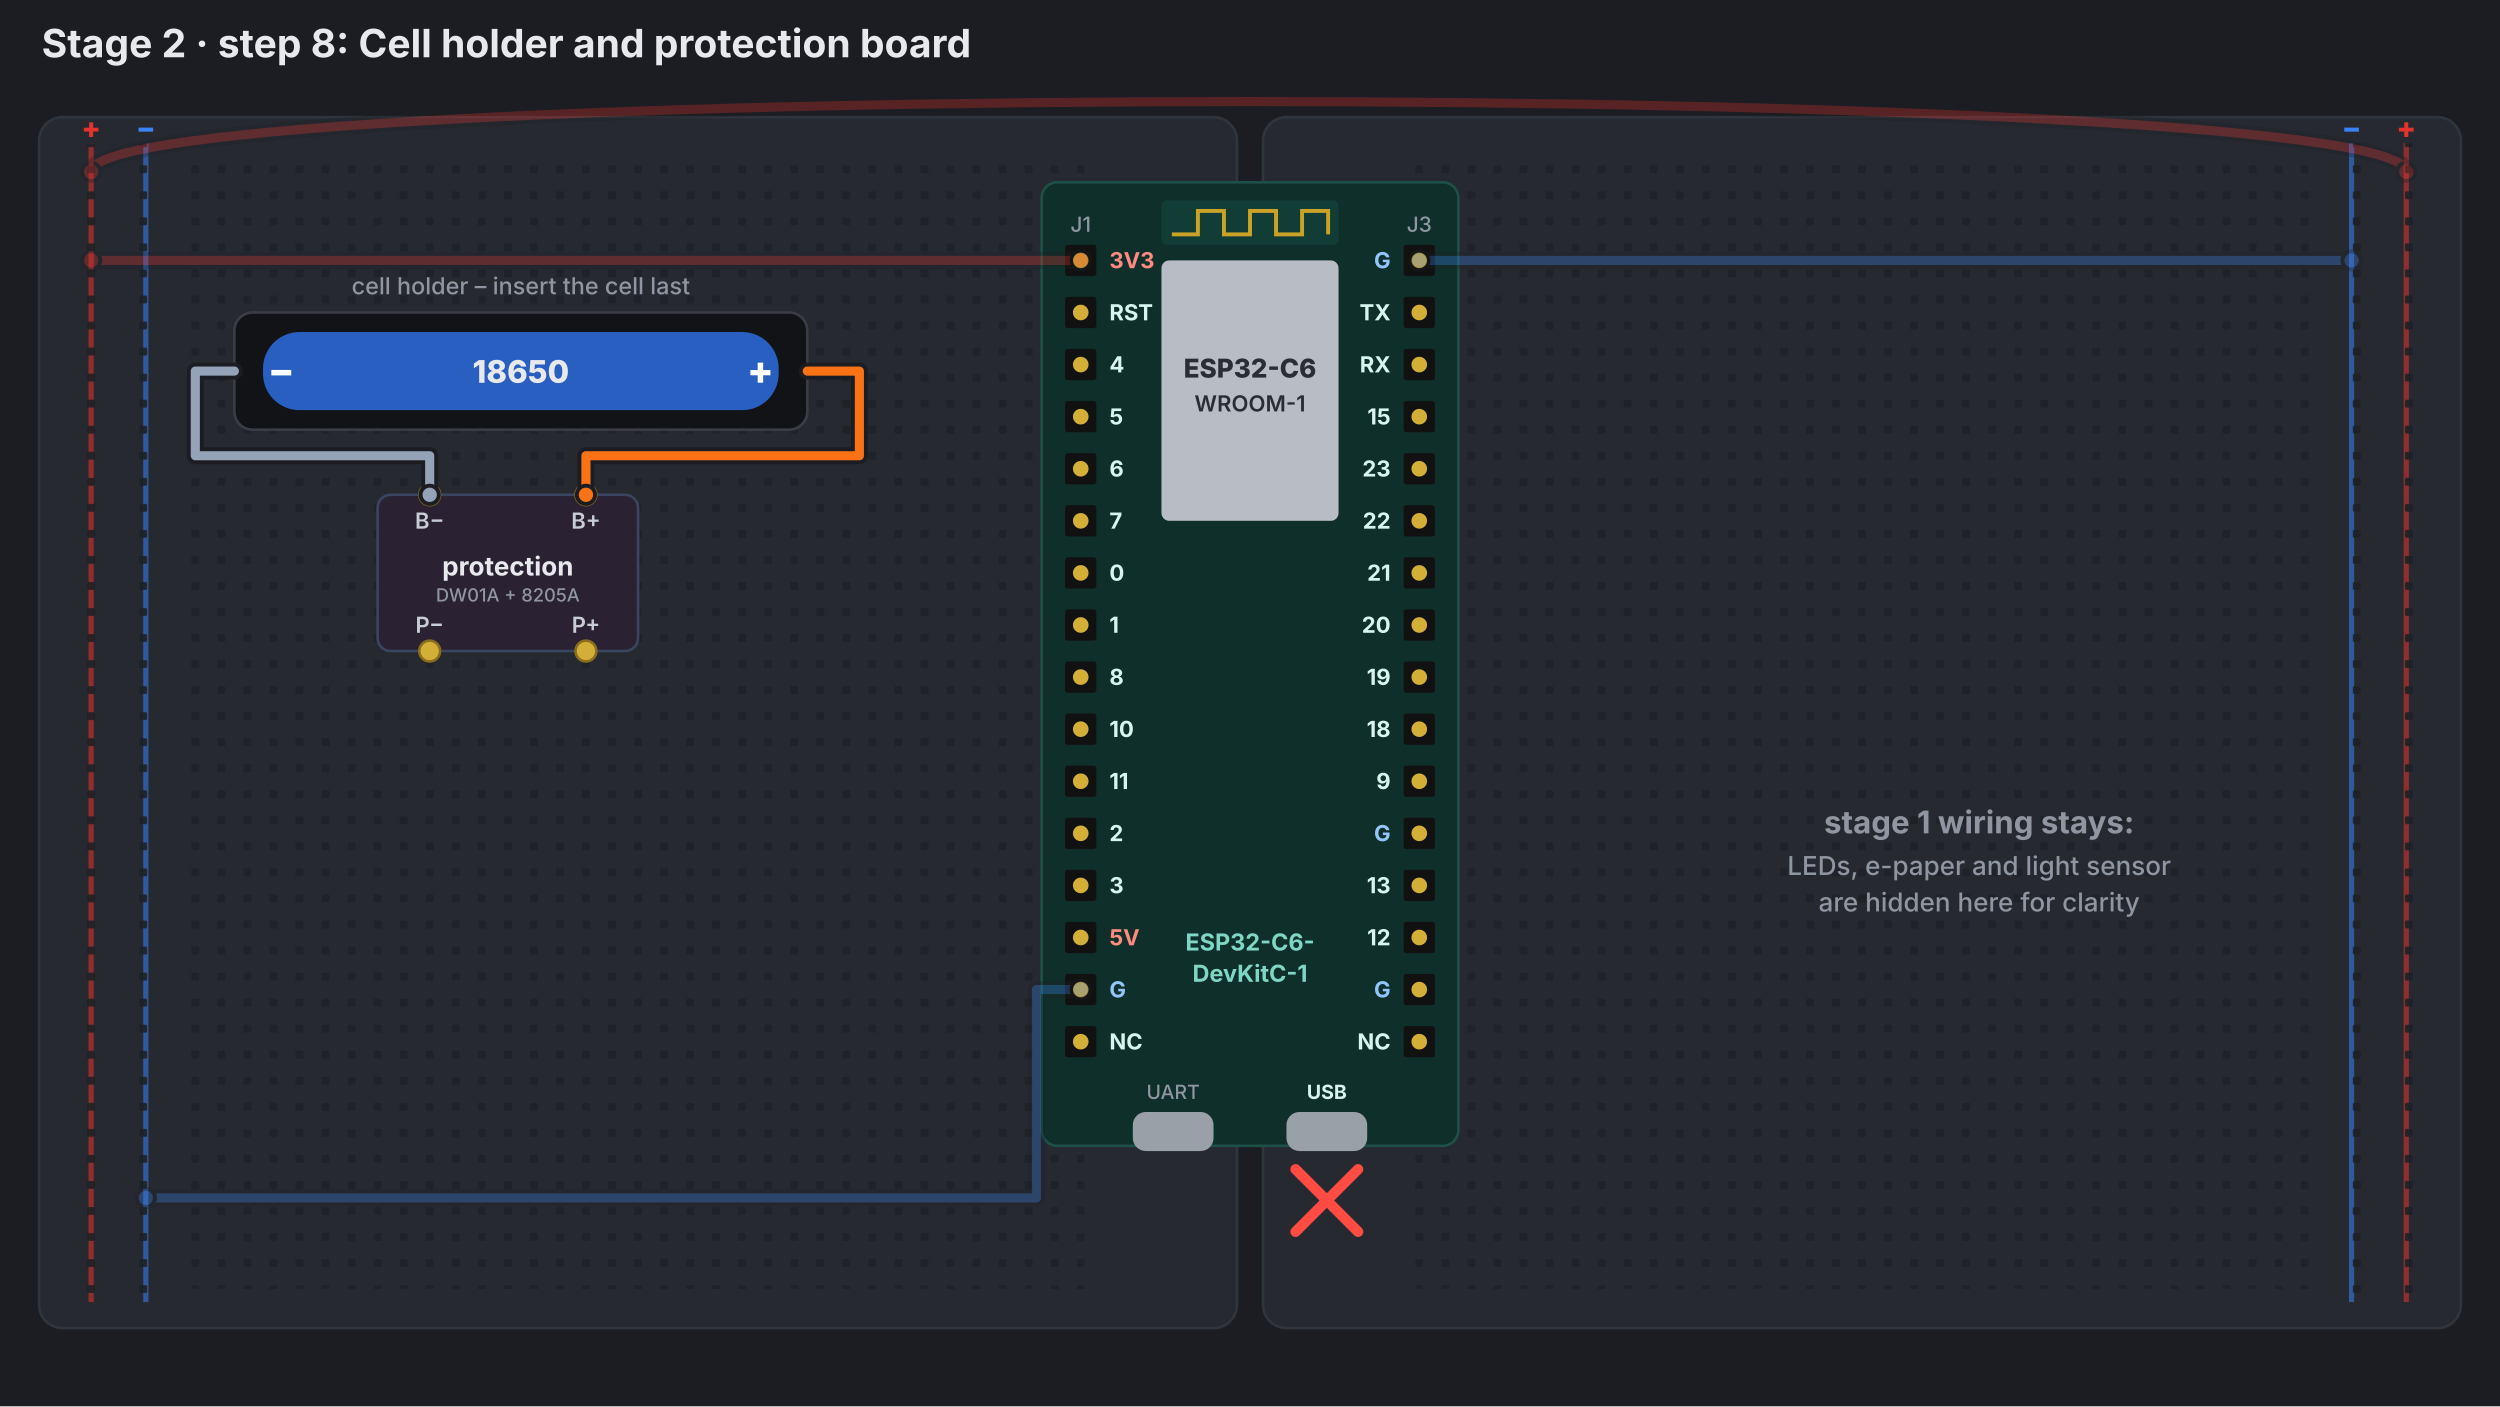
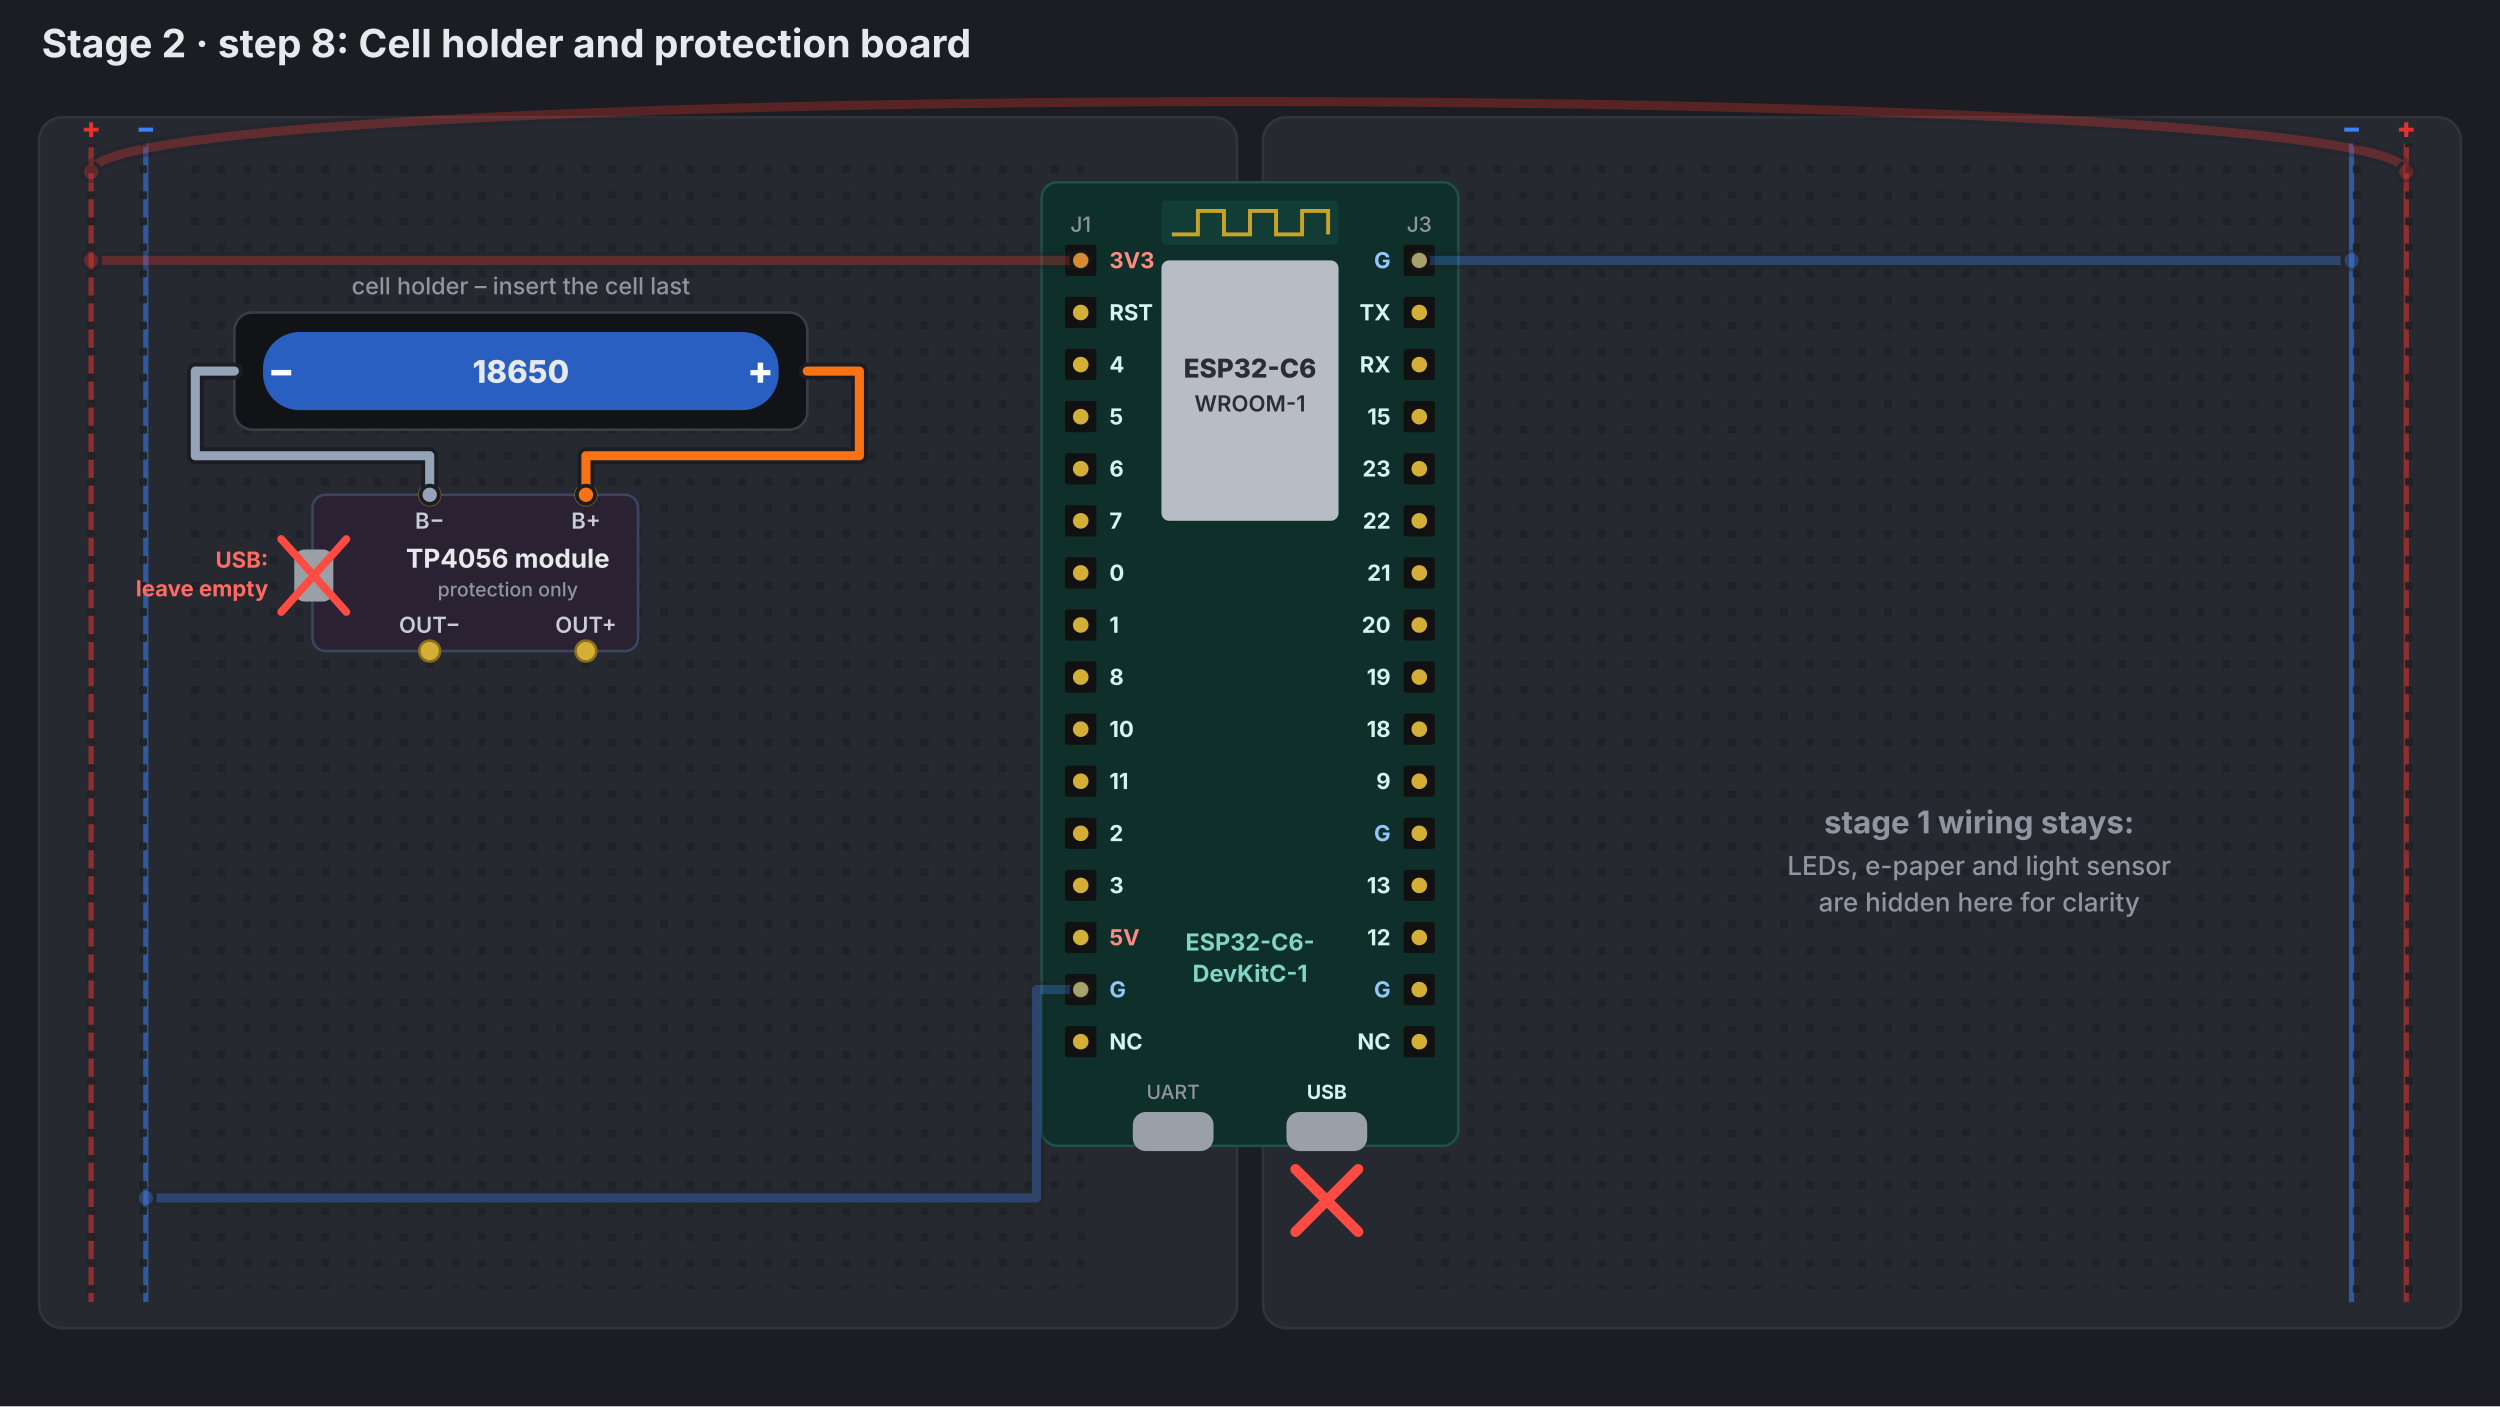
<svg xmlns="http://www.w3.org/2000/svg" viewBox="0 0 1920 1080" width="1920" height="1080" data-show="8">
  <style>
.step{transition:opacity .3s}
svg[data-show] .step{display:none}
svg[data-show] .step.done{display:inline;opacity:.28}
svg[data-show] .step.now{display:inline;opacity:1}
</style>
  <rect width="1920" height="1080" fill="#1b1d22" />
  <g id="base">
    <defs>
      <pattern id="holes" width="20" height="20" patternUnits="userSpaceOnUse">
        <rect x="7" y="7" width="6" height="6" rx="1" fill="#1d2025" />
      </pattern>
    </defs>
    <rect x="30" y="90" width="920" height="930" rx="18" fill="#262930" stroke="#30343c" stroke-width="2" />
    <rect x="140" y="120" width="700" height="870" fill="url(#holes)" opacity=".8" />
    <rect x="970" y="90" width="920" height="930" rx="18" fill="#262930" stroke="#30343c" stroke-width="2" />
    <rect x="1080" y="120" width="700" height="870" fill="url(#holes)" opacity=".8" />
    <path d="M70 110 V1000" stroke="#e5322d" stroke-width="4" opacity=".55" />
    <rect x="61" y="110" width="18" height="890" fill="url(#holes)" opacity=".9" />
    <text x="70" y="106" font-family="Inter, 'DejaVu Sans', 'Segoe UI', Arial, sans-serif" font-size="22" font-weight="800" fill="#e5322d" text-anchor="middle">+</text>
    <path d="M112 110 V1000" stroke="#3b82f6" stroke-width="4" opacity=".55" />
    <rect x="103" y="110" width="18" height="890" fill="url(#holes)" opacity=".9" />
    <text x="112" y="106" font-family="Inter, 'DejaVu Sans', 'Segoe UI', Arial, sans-serif" font-size="22" font-weight="800" fill="#3b82f6" text-anchor="middle">−</text>
    <path d="M1848 110 V1000" stroke="#e5322d" stroke-width="4" opacity=".55" />
    <rect x="1839" y="110" width="18" height="890" fill="url(#holes)" opacity=".9" />
    <text x="1848" y="106" font-family="Inter, 'DejaVu Sans', 'Segoe UI', Arial, sans-serif" font-size="22" font-weight="800" fill="#e5322d" text-anchor="middle">+</text>
    <path d="M1806 110 V1000" stroke="#3b82f6" stroke-width="4" opacity=".55" />
    <rect x="1797" y="110" width="18" height="890" fill="url(#holes)" opacity=".9" />
    <text x="1806" y="106" font-family="Inter, 'DejaVu Sans', 'Segoe UI', Arial, sans-serif" font-size="22" font-weight="800" fill="#3b82f6" text-anchor="middle">−</text>
    <rect x="800" y="140" width="320" height="740" rx="12" fill="#0f2f2a" stroke="#1e5047" stroke-width="2" />
    <rect x="892" y="154" width="136" height="34" rx="4" fill="#123d36" />
    <path d="M900 180 h20 v-18 h20 v18 h20 v-18 h20 v18 h20 v-18 h20 v18" fill="none" stroke="#c9a227" stroke-width="3" />
    <rect x="892" y="200" width="136" height="200" rx="6" fill="#b8bcc4" />
    <text x="960" y="290" font-family="Inter, 'DejaVu Sans', 'Segoe UI', Arial, sans-serif" font-size="20" font-weight="800" fill="#2a2d33" text-anchor="middle">ESP32-C6</text>
    <text x="960" y="316" font-family="Inter, 'DejaVu Sans', 'Segoe UI', Arial, sans-serif" font-size="17" font-weight="600" fill="#2a2d33" text-anchor="middle">WROOM-1</text>
    <text x="960" y="730" font-family="Inter, 'DejaVu Sans', 'Segoe UI', Arial, sans-serif" font-size="18" font-weight="700" fill="#7fd6c4" text-anchor="middle">ESP32-C6-</text>
    <text x="960" y="754" font-family="Inter, 'DejaVu Sans', 'Segoe UI', Arial, sans-serif" font-size="18" font-weight="700" fill="#7fd6c4" text-anchor="middle">DevKitC-1</text>
    <rect x="818" y="188" width="24" height="24" fill="#111" rx="2" />
    <circle cx="830" cy="200" r="6" fill="#d4af37" />
    <rect x="818" y="228" width="24" height="24" fill="#111" rx="2" />
    <circle cx="830" cy="240" r="6" fill="#d4af37" />
    <rect x="818" y="268" width="24" height="24" fill="#111" rx="2" />
    <circle cx="830" cy="280" r="6" fill="#d4af37" />
    <rect x="818" y="308" width="24" height="24" fill="#111" rx="2" />
    <circle cx="830" cy="320" r="6" fill="#d4af37" />
    <rect x="818" y="348" width="24" height="24" fill="#111" rx="2" />
    <circle cx="830" cy="360" r="6" fill="#d4af37" />
    <rect x="818" y="388" width="24" height="24" fill="#111" rx="2" />
    <circle cx="830" cy="400" r="6" fill="#d4af37" />
    <rect x="818" y="428" width="24" height="24" fill="#111" rx="2" />
    <circle cx="830" cy="440" r="6" fill="#d4af37" />
    <rect x="818" y="468" width="24" height="24" fill="#111" rx="2" />
    <circle cx="830" cy="480" r="6" fill="#d4af37" />
    <rect x="818" y="508" width="24" height="24" fill="#111" rx="2" />
    <circle cx="830" cy="520" r="6" fill="#d4af37" />
    <rect x="818" y="548" width="24" height="24" fill="#111" rx="2" />
    <circle cx="830" cy="560" r="6" fill="#d4af37" />
    <rect x="818" y="588" width="24" height="24" fill="#111" rx="2" />
    <circle cx="830" cy="600" r="6" fill="#d4af37" />
    <rect x="818" y="628" width="24" height="24" fill="#111" rx="2" />
    <circle cx="830" cy="640" r="6" fill="#d4af37" />
    <rect x="818" y="668" width="24" height="24" fill="#111" rx="2" />
    <circle cx="830" cy="680" r="6" fill="#d4af37" />
    <rect x="818" y="708" width="24" height="24" fill="#111" rx="2" />
    <circle cx="830" cy="720" r="6" fill="#d4af37" />
    <rect x="818" y="748" width="24" height="24" fill="#111" rx="2" />
    <circle cx="830" cy="760" r="6" fill="#d4af37" />
    <rect x="818" y="788" width="24" height="24" fill="#111" rx="2" />
    <circle cx="830" cy="800" r="6" fill="#d4af37" />
    <rect x="1078" y="188" width="24" height="24" fill="#111" rx="2" />
    <circle cx="1090" cy="200" r="6" fill="#d4af37" />
    <rect x="1078" y="228" width="24" height="24" fill="#111" rx="2" />
    <circle cx="1090" cy="240" r="6" fill="#d4af37" />
    <rect x="1078" y="268" width="24" height="24" fill="#111" rx="2" />
    <circle cx="1090" cy="280" r="6" fill="#d4af37" />
    <rect x="1078" y="308" width="24" height="24" fill="#111" rx="2" />
    <circle cx="1090" cy="320" r="6" fill="#d4af37" />
    <rect x="1078" y="348" width="24" height="24" fill="#111" rx="2" />
    <circle cx="1090" cy="360" r="6" fill="#d4af37" />
    <rect x="1078" y="388" width="24" height="24" fill="#111" rx="2" />
    <circle cx="1090" cy="400" r="6" fill="#d4af37" />
    <rect x="1078" y="428" width="24" height="24" fill="#111" rx="2" />
    <circle cx="1090" cy="440" r="6" fill="#d4af37" />
    <rect x="1078" y="468" width="24" height="24" fill="#111" rx="2" />
    <circle cx="1090" cy="480" r="6" fill="#d4af37" />
    <rect x="1078" y="508" width="24" height="24" fill="#111" rx="2" />
    <circle cx="1090" cy="520" r="6" fill="#d4af37" />
    <rect x="1078" y="548" width="24" height="24" fill="#111" rx="2" />
    <circle cx="1090" cy="560" r="6" fill="#d4af37" />
    <rect x="1078" y="588" width="24" height="24" fill="#111" rx="2" />
    <circle cx="1090" cy="600" r="6" fill="#d4af37" />
    <rect x="1078" y="628" width="24" height="24" fill="#111" rx="2" />
    <circle cx="1090" cy="640" r="6" fill="#d4af37" />
    <rect x="1078" y="668" width="24" height="24" fill="#111" rx="2" />
    <circle cx="1090" cy="680" r="6" fill="#d4af37" />
    <rect x="1078" y="708" width="24" height="24" fill="#111" rx="2" />
    <circle cx="1090" cy="720" r="6" fill="#d4af37" />
    <rect x="1078" y="748" width="24" height="24" fill="#111" rx="2" />
    <circle cx="1090" cy="760" r="6" fill="#d4af37" />
    <rect x="1078" y="788" width="24" height="24" fill="#111" rx="2" />
    <circle cx="1090" cy="800" r="6" fill="#d4af37" />
    <text x="830" y="178" font-family="Inter, 'DejaVu Sans', 'Segoe UI', Arial, sans-serif" font-size="16" font-weight="500" fill="#9096a1" text-anchor="middle">J1</text>
    <text x="1090" y="178" font-family="Inter, 'DejaVu Sans', 'Segoe UI', Arial, sans-serif" font-size="16" font-weight="500" fill="#9096a1" text-anchor="middle">J3</text>
    <rect x="870" y="854" width="62" height="30" rx="10" fill="#9aa0a8" />
    <text x="901" y="844" font-family="Inter, 'DejaVu Sans', 'Segoe UI', Arial, sans-serif" font-size="15" font-weight="500" fill="#9096a1" text-anchor="middle">UART</text>
    <rect x="988" y="854" width="62" height="30" rx="10" fill="#9aa0a8" />
    <text x="1019" y="844" font-family="Inter, 'DejaVu Sans', 'Segoe UI', Arial, sans-serif" font-size="15" font-weight="700" fill="#d7f5ee" text-anchor="middle">USB</text>
    <path d="M995 898 l48 48 M1043 898 l-48 48" stroke="#ff4b42" stroke-width="8" stroke-linecap="round" />
    <g opacity=".3">
      <g class="wire-g">
        <path class="halo" d="M830 200 L70 200" fill="none" stroke="#1b1d22" stroke-width="13" stroke-linecap="round" stroke-linejoin="round" pathLength="1" />
        <path class="wire" d="M830 200 L70 200" fill="none" stroke="#e5322d" stroke-width="7" stroke-linecap="round" stroke-linejoin="round" pathLength="1" />
        <circle class="dot" cx="830" cy="200" r="7" fill="#e5322d" stroke="#1b1d22" stroke-width="3" />
        <circle class="dot" cx="70" cy="200" r="7" fill="#e5322d" stroke="#1b1d22" stroke-width="3" />
      </g>
      <g class="wire-g">
        <path class="halo" d="M830 760 L796 760 L796 920 L112 920" fill="none" stroke="#1b1d22" stroke-width="13" stroke-linecap="round" stroke-linejoin="round" pathLength="1" />
        <path class="wire" d="M830 760 L796 760 L796 920 L112 920" fill="none" stroke="#3b82f6" stroke-width="7" stroke-linecap="round" stroke-linejoin="round" pathLength="1" />
        <circle class="dot" cx="830" cy="760" r="7" fill="#3b82f6" stroke="#1b1d22" stroke-width="3" />
        <circle class="dot" cx="112" cy="920" r="7" fill="#3b82f6" stroke="#1b1d22" stroke-width="3" />
      </g>
      <g class="wire-g">
        <path class="halo" d="M1090 200 L1806 200" fill="none" stroke="#1b1d22" stroke-width="13" stroke-linecap="round" stroke-linejoin="round" pathLength="1" />
        <path class="wire" d="M1090 200 L1806 200" fill="none" stroke="#3b82f6" stroke-width="7" stroke-linecap="round" stroke-linejoin="round" pathLength="1" />
        <circle class="dot" cx="1090" cy="200" r="7" fill="#3b82f6" stroke="#1b1d22" stroke-width="3" />
        <circle class="dot" cx="1806" cy="200" r="7" fill="#3b82f6" stroke="#1b1d22" stroke-width="3" />
      </g>
      <g class="wire-g">
        <path class="halo" d="M70 132 C 70 60, 1848 60, 1848 132" fill="none" stroke="#1b1d22" stroke-width="13" stroke-linecap="round" stroke-linejoin="round" pathLength="1" />
        <path class="wire" d="M70 132 C 70 60, 1848 60, 1848 132" fill="none" stroke="#e5322d" stroke-width="7" stroke-linecap="round" stroke-linejoin="round" pathLength="1" />
        <circle class="dot" cx="70" cy="132" r="7" fill="#e5322d" stroke="#1b1d22" stroke-width="3" />
        <circle class="dot" cx="1848" cy="132" r="7" fill="#e5322d" stroke="#1b1d22" stroke-width="3" />
      </g>
    </g>
    <text x="1520" y="640" font-family="Inter, 'DejaVu Sans', 'Segoe UI', Arial, sans-serif" font-size="24" font-weight="700" fill="#9096a1" text-anchor="middle">stage 1 wiring stays:</text>
    <text x="1520" y="672" font-family="Inter, 'DejaVu Sans', 'Segoe UI', Arial, sans-serif" font-size="20" font-weight="500" fill="#9096a1" text-anchor="middle">LEDs, e-paper and light sensor</text>
    <text x="1520" y="700" font-family="Inter, 'DejaVu Sans', 'Segoe UI', Arial, sans-serif" font-size="20" font-weight="500" fill="#9096a1" text-anchor="middle">are hidden here for clarity</text>
  </g>
  <g id="step-8" class="step now" data-step="8">
    <rect x="180" y="240" width="440" height="90" rx="14" fill="#111317" stroke="#3a3d45" stroke-width="2" />
    <rect x="202" y="255" width="396" height="60" rx="28" fill="#2d6cdf" opacity=".85" />
    <text x="400" y="294" font-family="Inter, 'DejaVu Sans', 'Segoe UI', Arial, sans-serif" font-size="24" font-weight="800" fill="#e8e9ec" text-anchor="middle">18650</text>
    <text x="584" y="295" font-family="Inter, 'DejaVu Sans', 'Segoe UI', Arial, sans-serif" font-size="30" font-weight="800" fill="#fff" text-anchor="middle">+</text>
    <text x="216" y="295" font-family="Inter, 'DejaVu Sans', 'Segoe UI', Arial, sans-serif" font-size="30" font-weight="800" fill="#fff" text-anchor="middle">−</text>
    <text x="400" y="226" font-family="Inter, 'DejaVu Sans', 'Segoe UI', Arial, sans-serif" font-size="18" font-weight="500" fill="#9096a1" text-anchor="middle">cell holder – insert the cell last</text>
-     <rect x="290" y="380" width="200" height="120" rx="10" fill="#2a2133" stroke="#3a4560" stroke-width="2" />
-     <text x="306" y="412" font-family="Inter, 'DejaVu Sans', 'Segoe UI', Arial, sans-serif" font-size="22" font-weight="700" fill="#e8e9ec" text-anchor="start" />
-     <text x="390" y="442" font-family="Inter, 'DejaVu Sans', 'Segoe UI', Arial, sans-serif" font-size="20" font-weight="700" fill="#e8e9ec" text-anchor="middle">protection</text>
-     <text x="390" y="462" font-family="Inter, 'DejaVu Sans', 'Segoe UI', Arial, sans-serif" font-size="14" font-weight="500" fill="#9096a1" text-anchor="middle">DW01A + 8205A</text>
+     <rect x="240" y="380" width="250" height="120" rx="10" fill="#2a2133" stroke="#3a4560" stroke-width="2" />
+     <text x="256" y="412" font-family="Inter, 'DejaVu Sans', 'Segoe UI', Arial, sans-serif" font-size="22" font-weight="700" fill="#e8e9ec" text-anchor="start" />
+     <text x="390" y="436" font-family="Inter, 'DejaVu Sans', 'Segoe UI', Arial, sans-serif" font-size="20" font-weight="700" fill="#e8e9ec" text-anchor="middle">TP4056 module</text>
+     <text x="390" y="458" font-family="Inter, 'DejaVu Sans', 'Segoe UI', Arial, sans-serif" font-size="15" font-weight="500" fill="#9096a1" text-anchor="middle">protection only</text>
    <circle cx="330" cy="380" r="8" fill="#d4af37" stroke="#8a6d1d" stroke-width="2" />
    <text x="330" y="406" font-family="Inter, 'DejaVu Sans', 'Segoe UI', Arial, sans-serif" font-size="17" font-weight="600" fill="#c8ccd4" text-anchor="middle">B−</text>
    <circle cx="450" cy="380" r="8" fill="#d4af37" stroke="#8a6d1d" stroke-width="2" />
    <text x="450" y="406" font-family="Inter, 'DejaVu Sans', 'Segoe UI', Arial, sans-serif" font-size="17" font-weight="600" fill="#c8ccd4" text-anchor="middle">B+</text>
    <circle cx="330" cy="500" r="8" fill="#d4af37" stroke="#8a6d1d" stroke-width="2" />
-     <text x="330" y="486" font-family="Inter, 'DejaVu Sans', 'Segoe UI', Arial, sans-serif" font-size="17" font-weight="600" fill="#c8ccd4" text-anchor="middle">P−</text>
+     <text x="330" y="486" font-family="Inter, 'DejaVu Sans', 'Segoe UI', Arial, sans-serif" font-size="17" font-weight="600" fill="#c8ccd4" text-anchor="middle">OUT−</text>
    <circle cx="450" cy="500" r="8" fill="#d4af37" stroke="#8a6d1d" stroke-width="2" />
-     <text x="450" y="486" font-family="Inter, 'DejaVu Sans', 'Segoe UI', Arial, sans-serif" font-size="17" font-weight="600" fill="#c8ccd4" text-anchor="middle">P+</text>
+     <text x="450" y="486" font-family="Inter, 'DejaVu Sans', 'Segoe UI', Arial, sans-serif" font-size="17" font-weight="600" fill="#c8ccd4" text-anchor="middle">OUT+</text>
+     <rect x="226" y="422" width="30" height="40" rx="8" fill="#9aa0a8" />
+     <path d="M216 414 l50 56 M266 414 l-50 56" stroke="#ff4b42" stroke-width="6" stroke-linecap="round" />
+     <text x="206" y="436" font-family="Inter, 'DejaVu Sans', 'Segoe UI', Arial, sans-serif" font-size="17" font-weight="700" fill="#ff6b63" text-anchor="end">USB:</text>
+     <text x="206" y="458" font-family="Inter, 'DejaVu Sans', 'Segoe UI', Arial, sans-serif" font-size="17" font-weight="700" fill="#ff6b63" text-anchor="end">leave empty</text>
    <g class="wire-g">
      <path class="halo" d="M620 285 L660 285 L660 350 L450 350 L450 380" fill="none" stroke="#1b1d22" stroke-width="13" stroke-linecap="round" stroke-linejoin="round" pathLength="1" />
      <path class="wire" d="M620 285 L660 285 L660 350 L450 350 L450 380" fill="none" stroke="#f97316" stroke-width="7" stroke-linecap="round" stroke-linejoin="round" pathLength="1" />
      <circle class="dot" cx="450" cy="380" r="7" fill="#f97316" stroke="#1b1d22" stroke-width="3" />
    </g>
    <g class="wire-g">
      <path class="halo" d="M180 285 L150 285 L150 350 L330 350 L330 380" fill="none" stroke="#1b1d22" stroke-width="13" stroke-linecap="round" stroke-linejoin="round" pathLength="1" />
      <path class="wire" d="M180 285 L150 285 L150 350 L330 350 L330 380" fill="none" stroke="#94a3b8" stroke-width="7" stroke-linecap="round" stroke-linejoin="round" pathLength="1" />
      <circle class="dot" cx="330" cy="380" r="7" fill="#94a3b8" stroke="#1b1d22" stroke-width="3" />
    </g>
  </g>
  <g id="step-9" class="step" data-step="9">
    <rect x="200" y="560" width="380" height="200" rx="10" fill="#1d2440" stroke="#3a4560" stroke-width="2" />
    <text x="216" y="592" font-family="Inter, 'DejaVu Sans', 'Segoe UI', Arial, sans-serif" font-size="22" font-weight="700" fill="#e8e9ec" text-anchor="start" />
    <text x="240" y="690" font-family="Inter, 'DejaVu Sans', 'Segoe UI', Arial, sans-serif" font-size="22" font-weight="700" fill="#e8e9ec" text-anchor="start">bq24074</text>
    <text x="240" y="714" font-family="Inter, 'DejaVu Sans', 'Segoe UI', Arial, sans-serif" font-size="16" font-weight="500" fill="#9096a1" text-anchor="start">charger · power path</text>
    <circle cx="330" cy="560" r="8" fill="#d4af37" stroke="#8a6d1d" stroke-width="2" />
    <text x="330" y="586" font-family="Inter, 'DejaVu Sans', 'Segoe UI', Arial, sans-serif" font-size="17" font-weight="600" fill="#c8ccd4" text-anchor="middle">GND</text>
    <circle cx="450" cy="560" r="8" fill="#d4af37" stroke="#8a6d1d" stroke-width="2" />
    <text x="450" y="586" font-family="Inter, 'DejaVu Sans', 'Segoe UI', Arial, sans-serif" font-size="17" font-weight="600" fill="#c8ccd4" text-anchor="middle">LIPO</text>
    <circle cx="580" cy="610" r="8" fill="#d4af37" stroke="#8a6d1d" stroke-width="2" />
    <text x="566" y="616" font-family="Inter, 'DejaVu Sans', 'Segoe UI', Arial, sans-serif" font-size="17" font-weight="600" fill="#c8ccd4" text-anchor="end">PGOOD</text>
    <circle cx="580" cy="650" r="8" fill="#d4af37" stroke="#8a6d1d" stroke-width="2" />
    <text x="566" y="656" font-family="Inter, 'DejaVu Sans', 'Segoe UI', Arial, sans-serif" font-size="17" font-weight="600" fill="#c8ccd4" text-anchor="end">CHG</text>
    <circle cx="200" cy="620" r="8" fill="#d4af37" stroke="#8a6d1d" stroke-width="2" />
    <text x="214" y="626" font-family="Inter, 'DejaVu Sans', 'Segoe UI', Arial, sans-serif" font-size="17" font-weight="600" fill="#c8ccd4" text-anchor="start">GND</text>
    <circle cx="400" cy="760" r="8" fill="#d4af37" stroke="#8a6d1d" stroke-width="2" />
    <text x="400" y="746" font-family="Inter, 'DejaVu Sans', 'Segoe UI', Arial, sans-serif" font-size="17" font-weight="600" fill="#c8ccd4" text-anchor="middle">OUT</text>
    <rect x="170" y="680" width="34" height="56" rx="10" fill="#9aa0a8" />
    <g class="wire-g">
      <path class="halo" d="M450 500 L450 560" fill="none" stroke="#1b1d22" stroke-width="13" stroke-linecap="round" stroke-linejoin="round" pathLength="1" />
      <path class="wire" d="M450 500 L450 560" fill="none" stroke="#f97316" stroke-width="7" stroke-linecap="round" stroke-linejoin="round" pathLength="1" />
      <circle class="dot" cx="450" cy="500" r="7" fill="#f97316" stroke="#1b1d22" stroke-width="3" />
      <circle class="dot" cx="450" cy="560" r="7" fill="#f97316" stroke="#1b1d22" stroke-width="3" />
    </g>
    <g class="wire-g">
      <path class="halo" d="M330 500 L330 560" fill="none" stroke="#1b1d22" stroke-width="13" stroke-linecap="round" stroke-linejoin="round" pathLength="1" />
      <path class="wire" d="M330 500 L330 560" fill="none" stroke="#94a3b8" stroke-width="7" stroke-linecap="round" stroke-linejoin="round" pathLength="1" />
      <circle class="dot" cx="330" cy="500" r="7" fill="#94a3b8" stroke="#1b1d22" stroke-width="3" />
      <circle class="dot" cx="330" cy="560" r="7" fill="#94a3b8" stroke="#1b1d22" stroke-width="3" />
    </g>
    <g class="wire-g">
      <path class="halo" d="M200 620 L112 620" fill="none" stroke="#1b1d22" stroke-width="13" stroke-linecap="round" stroke-linejoin="round" pathLength="1" />
      <path class="wire" d="M200 620 L112 620" fill="none" stroke="#3b82f6" stroke-width="7" stroke-linecap="round" stroke-linejoin="round" pathLength="1" />
      <circle class="dot" cx="200" cy="620" r="7" fill="#3b82f6" stroke="#1b1d22" stroke-width="3" />
      <circle class="dot" cx="112" cy="620" r="7" fill="#3b82f6" stroke="#1b1d22" stroke-width="3" />
    </g>
    <text x="505" y="516" font-family="Inter, 'DejaVu Sans', 'Segoe UI', Arial, sans-serif" font-size="15" font-weight="500" fill="#9096a1" text-anchor="start">solder or use</text>
    <text x="505" y="535" font-family="Inter, 'DejaVu Sans', 'Segoe UI', Arial, sans-serif" font-size="15" font-weight="500" fill="#9096a1" text-anchor="start">terminals – not via</text>
    <text x="505" y="554" font-family="Inter, 'DejaVu Sans', 'Segoe UI', Arial, sans-serif" font-size="15" font-weight="500" fill="#9096a1" text-anchor="start">the breadboard</text>
  </g>
  <g id="step-10" class="step" data-step="10">
    <rect x="1160" y="320" width="260" height="160" rx="10" fill="#1d2440" stroke="#3a4560" stroke-width="2" />
    <text x="1176" y="352" font-family="Inter, 'DejaVu Sans', 'Segoe UI', Arial, sans-serif" font-size="22" font-weight="700" fill="#e8e9ec" text-anchor="start" />
    <text x="1176" y="444" font-family="Inter, 'DejaVu Sans', 'Segoe UI', Arial, sans-serif" font-size="22" font-weight="700" fill="#e8e9ec" text-anchor="start">MAX17048</text>
    <text x="1176" y="468" font-family="Inter, 'DejaVu Sans', 'Segoe UI', Arial, sans-serif" font-size="16" font-weight="500" fill="#9096a1" text-anchor="start">fuel gauge</text>
    <circle cx="1160" cy="360" r="8" fill="#d4af37" stroke="#8a6d1d" stroke-width="2" />
    <text x="1174" y="366" font-family="Inter, 'DejaVu Sans', 'Segoe UI', Arial, sans-serif" font-size="17" font-weight="600" fill="#c8ccd4" text-anchor="start">SCL</text>
    <circle cx="1160" cy="400" r="8" fill="#d4af37" stroke="#8a6d1d" stroke-width="2" />
    <text x="1174" y="406" font-family="Inter, 'DejaVu Sans', 'Segoe UI', Arial, sans-serif" font-size="17" font-weight="600" fill="#c8ccd4" text-anchor="start">SDA</text>
    <circle cx="1360" cy="320" r="8" fill="#d4af37" stroke="#8a6d1d" stroke-width="2" />
    <text x="1360" y="346" font-family="Inter, 'DejaVu Sans', 'Segoe UI', Arial, sans-serif" font-size="17" font-weight="600" fill="#c8ccd4" text-anchor="middle">BAT</text>
    <circle cx="1420" cy="380" r="8" fill="#d4af37" stroke="#8a6d1d" stroke-width="2" />
    <text x="1406" y="386" font-family="Inter, 'DejaVu Sans', 'Segoe UI', Arial, sans-serif" font-size="17" font-weight="600" fill="#c8ccd4" text-anchor="end">VIN</text>
    <circle cx="1420" cy="424" r="8" fill="#d4af37" stroke="#8a6d1d" stroke-width="2" />
    <text x="1406" y="430" font-family="Inter, 'DejaVu Sans', 'Segoe UI', Arial, sans-serif" font-size="17" font-weight="600" fill="#c8ccd4" text-anchor="end">GND</text>
    <g class="wire-g">
      <path class="halo" d="M1090 360 L1160 360" fill="none" stroke="#1b1d22" stroke-width="13" stroke-linecap="round" stroke-linejoin="round" pathLength="1" />
      <path class="wire" d="M1090 360 L1160 360" fill="none" stroke="#fde047" stroke-width="7" stroke-linecap="round" stroke-linejoin="round" pathLength="1" />
      <circle class="dot" cx="1090" cy="360" r="7" fill="#fde047" stroke="#1b1d22" stroke-width="3" />
      <circle class="dot" cx="1160" cy="360" r="7" fill="#fde047" stroke="#1b1d22" stroke-width="3" />
    </g>
    <g class="wire-g">
      <path class="halo" d="M1090 400 L1160 400" fill="none" stroke="#1b1d22" stroke-width="13" stroke-linecap="round" stroke-linejoin="round" pathLength="1" />
      <path class="wire" d="M1090 400 L1160 400" fill="none" stroke="#38bdf8" stroke-width="7" stroke-linecap="round" stroke-linejoin="round" pathLength="1" />
      <circle class="dot" cx="1090" cy="400" r="7" fill="#38bdf8" stroke="#1b1d22" stroke-width="3" />
      <circle class="dot" cx="1160" cy="400" r="7" fill="#38bdf8" stroke="#1b1d22" stroke-width="3" />
    </g>
    <g class="wire-g">
      <path class="halo" d="M660 285 L660 128 L1360 128 L1360 320" fill="none" stroke="#1b1d22" stroke-width="13" stroke-linecap="round" stroke-linejoin="round" pathLength="1" />
      <path class="wire" d="M660 285 L660 128 L1360 128 L1360 320" fill="none" stroke="#f97316" stroke-width="7" stroke-linecap="round" stroke-linejoin="round" pathLength="1" />
      <circle class="dot" cx="660" cy="285" r="7" fill="#f97316" stroke="#1b1d22" stroke-width="3" />
      <circle class="dot" cx="1360" cy="320" r="7" fill="#f97316" stroke="#1b1d22" stroke-width="3" />
    </g>
    <g class="wire-g">
      <path class="halo" d="M1420 380 L1848 380" fill="none" stroke="#1b1d22" stroke-width="13" stroke-linecap="round" stroke-linejoin="round" pathLength="1" />
      <path class="wire" d="M1420 380 L1848 380" fill="none" stroke="#e5322d" stroke-width="7" stroke-linecap="round" stroke-linejoin="round" pathLength="1" />
      <circle class="dot" cx="1420" cy="380" r="7" fill="#e5322d" stroke="#1b1d22" stroke-width="3" />
      <circle class="dot" cx="1848" cy="380" r="7" fill="#e5322d" stroke="#1b1d22" stroke-width="3" />
    </g>
    <g class="wire-g">
      <path class="halo" d="M1420 424 L1806 424" fill="none" stroke="#1b1d22" stroke-width="13" stroke-linecap="round" stroke-linejoin="round" pathLength="1" />
      <path class="wire" d="M1420 424 L1806 424" fill="none" stroke="#3b82f6" stroke-width="7" stroke-linecap="round" stroke-linejoin="round" pathLength="1" />
      <circle class="dot" cx="1420" cy="424" r="7" fill="#3b82f6" stroke="#1b1d22" stroke-width="3" />
      <circle class="dot" cx="1806" cy="424" r="7" fill="#3b82f6" stroke="#1b1d22" stroke-width="3" />
    </g>
  </g>
  <g id="step-11" class="step" data-step="11">
    <rect x="300" y="790" width="240" height="110" rx="10" fill="#2a2133" stroke="#3a4560" stroke-width="2" />
    <text x="316" y="822" font-family="Inter, 'DejaVu Sans', 'Segoe UI', Arial, sans-serif" font-size="22" font-weight="700" fill="#e8e9ec" text-anchor="start" />
-     <text x="410" y="852" font-family="Inter, 'DejaVu Sans', 'Segoe UI', Arial, sans-serif" font-size="22" font-weight="700" fill="#e8e9ec" text-anchor="start">S7V8F3</text>
+     <text x="410" y="852" font-family="Inter, 'DejaVu Sans', 'Segoe UI', Arial, sans-serif" font-size="22" font-weight="700" fill="#e8e9ec" text-anchor="start">TPS63020</text>
    <text x="410" y="876" font-family="Inter, 'DejaVu Sans', 'Segoe UI', Arial, sans-serif" font-size="15" font-weight="500" fill="#9096a1" text-anchor="start">buck-boost 3.3 V</text>
    <circle cx="400" cy="790" r="8" fill="#d4af37" stroke="#8a6d1d" stroke-width="2" />
    <text x="400" y="816" font-family="Inter, 'DejaVu Sans', 'Segoe UI', Arial, sans-serif" font-size="17" font-weight="600" fill="#c8ccd4" text-anchor="middle">VIN</text>
    <circle cx="300" cy="834" r="8" fill="#d4af37" stroke="#8a6d1d" stroke-width="2" />
    <text x="314" y="840" font-family="Inter, 'DejaVu Sans', 'Segoe UI', Arial, sans-serif" font-size="17" font-weight="600" fill="#c8ccd4" text-anchor="start">VOUT</text>
    <circle cx="300" cy="874" r="8" fill="#d4af37" stroke="#8a6d1d" stroke-width="2" />
    <text x="314" y="880" font-family="Inter, 'DejaVu Sans', 'Segoe UI', Arial, sans-serif" font-size="17" font-weight="600" fill="#c8ccd4" text-anchor="start">GND</text>
+     <rect x="570" y="800" width="200" height="96" rx="10" fill="#1f2a44" stroke="#3a4560" stroke-width="2" />
+     <text x="670" y="826" font-family="Inter, 'DejaVu Sans', 'Segoe UI', Arial, sans-serif" font-size="16" font-weight="500" fill="#9096a1" text-anchor="middle">solder jumper</text>
+     <rect x="592" y="844" width="14" height="22" rx="2" fill="#d4af37" />
+     <rect x="614" y="844" width="14" height="22" rx="2" fill="#d4af37" />
+     <ellipse cx="610" cy="855" rx="21" ry="13" fill="#c9ccd2" />
+     <text x="610" y="888" font-family="Inter, 'DejaVu Sans', 'Segoe UI', Arial, sans-serif" font-size="16" font-weight="700" fill="#e8e9ec" text-anchor="middle">3.3</text>
+     <rect x="652" y="844" width="14" height="22" rx="2" fill="#d4af37" />
+     <rect x="674" y="844" width="14" height="22" rx="2" fill="#d4af37" />
+     <text x="670" y="888" font-family="Inter, 'DejaVu Sans', 'Segoe UI', Arial, sans-serif" font-size="16" font-weight="500" fill="#9096a1" text-anchor="middle">4.2</text>
+     <rect x="712" y="844" width="14" height="22" rx="2" fill="#d4af37" />
+     <rect x="734" y="844" width="14" height="22" rx="2" fill="#d4af37" />
+     <text x="730" y="888" font-family="Inter, 'DejaVu Sans', 'Segoe UI', Arial, sans-serif" font-size="16" font-weight="500" fill="#9096a1" text-anchor="middle">5</text>
    <g class="wire-g">
      <path class="halo" d="M400 760 L400 790" fill="none" stroke="#1b1d22" stroke-width="13" stroke-linecap="round" stroke-linejoin="round" pathLength="1" />
      <path class="wire" d="M400 760 L400 790" fill="none" stroke="#ef8a3b" stroke-width="7" stroke-linecap="round" stroke-linejoin="round" pathLength="1" />
      <circle class="dot" cx="400" cy="760" r="7" fill="#ef8a3b" stroke="#1b1d22" stroke-width="3" />
      <circle class="dot" cx="400" cy="790" r="7" fill="#ef8a3b" stroke="#1b1d22" stroke-width="3" />
    </g>
    <g class="wire-g">
      <path class="halo" d="M300 834 L70 834" fill="none" stroke="#1b1d22" stroke-width="13" stroke-linecap="round" stroke-linejoin="round" pathLength="1" />
      <path class="wire" d="M300 834 L70 834" fill="none" stroke="#e5322d" stroke-width="7" stroke-linecap="round" stroke-linejoin="round" pathLength="1" />
      <circle class="dot" cx="300" cy="834" r="7" fill="#e5322d" stroke="#1b1d22" stroke-width="3" />
      <circle class="dot" cx="70" cy="834" r="7" fill="#e5322d" stroke="#1b1d22" stroke-width="3" />
    </g>
    <g class="wire-g">
      <path class="halo" d="M300 874 L112 874" fill="none" stroke="#1b1d22" stroke-width="13" stroke-linecap="round" stroke-linejoin="round" pathLength="1" />
      <path class="wire" d="M300 874 L112 874" fill="none" stroke="#3b82f6" stroke-width="7" stroke-linecap="round" stroke-linejoin="round" pathLength="1" />
      <circle class="dot" cx="300" cy="874" r="7" fill="#3b82f6" stroke="#1b1d22" stroke-width="3" />
      <circle class="dot" cx="112" cy="874" r="7" fill="#3b82f6" stroke="#1b1d22" stroke-width="3" />
    </g>
    <text x="1019" y="1052" font-family="Inter, 'DejaVu Sans', 'Segoe UI', Arial, sans-serif" font-size="20" font-weight="700" fill="#ff4b42" text-anchor="middle">unplug the DevKit's USB</text>
  </g>
  <g id="step-12" class="step" data-step="12">
    <g class="wire-g">
      <path class="halo" d="M580 650 L740 650 L740 400 L830 400" fill="none" stroke="#1b1d22" stroke-width="13" stroke-linecap="round" stroke-linejoin="round" pathLength="1" />
      <path class="wire" d="M580 650 L740 650 L740 400 L830 400" fill="none" stroke="#e879f9" stroke-width="7" stroke-linecap="round" stroke-linejoin="round" pathLength="1" />
      <circle class="dot" cx="580" cy="650" r="7" fill="#e879f9" stroke="#1b1d22" stroke-width="3" />
      <circle class="dot" cx="830" cy="400" r="7" fill="#e879f9" stroke="#1b1d22" stroke-width="3" />
    </g>
    <g class="wire-g">
      <path class="halo" d="M580 610 L700 610 L700 150 L1130 150 L1130 280 L1090 280" fill="none" stroke="#1b1d22" stroke-width="13" stroke-linecap="round" stroke-linejoin="round" pathLength="1" />
      <path class="wire" d="M580 610 L700 610 L700 150 L1130 150 L1130 280 L1090 280" fill="none" stroke="#5eead4" stroke-width="7" stroke-linecap="round" stroke-linejoin="round" pathLength="1" />
      <circle class="dot" cx="580" cy="610" r="7" fill="#5eead4" stroke="#1b1d22" stroke-width="3" />
      <circle class="dot" cx="1090" cy="280" r="7" fill="#5eead4" stroke="#1b1d22" stroke-width="3" />
    </g>
    <text x="730" y="684" font-family="Inter, 'DejaVu Sans', 'Segoe UI', Arial, sans-serif" font-size="18" font-weight="700" fill="#e879f9" text-anchor="end">CHG → GPIO 7</text>
    <text x="1142" y="240" font-family="Inter, 'DejaVu Sans', 'Segoe UI', Arial, sans-serif" font-size="18" font-weight="700" fill="#5eead4" text-anchor="start">PGOOD → GPIO 17</text>
  </g>
  <g id="step-13" class="step" data-step="13">
    <g class="wire-g">
      <path class="halo" d="M170 708 L0 708" fill="none" stroke="#1b1d22" stroke-width="22" stroke-linecap="round" stroke-linejoin="round" pathLength="1" />
      <path class="wire" d="M170 708 L0 708" fill="none" stroke="#d1d5db" stroke-width="16" stroke-linecap="round" stroke-linejoin="round" pathLength="1" />
    </g>
    <text x="24" y="750" font-family="Inter, 'DejaVu Sans', 'Segoe UI', Arial, sans-serif" font-size="20" font-weight="700" fill="#e8e9ec" text-anchor="start">USB-C 5 V</text>
  </g>
  <g id="pin-labels">
    <text x="852" y="206" font-family="Inter, 'DejaVu Sans', 'Segoe UI', Arial, sans-serif" font-size="17" font-weight="700" fill="#ff8a80" text-anchor="start" stroke="#0f2f2a" stroke-width="5" paint-order="stroke">3V3</text>
    <text x="852" y="246" font-family="Inter, 'DejaVu Sans', 'Segoe UI', Arial, sans-serif" font-size="17" font-weight="700" fill="#d7f5ee" text-anchor="start" stroke="#0f2f2a" stroke-width="5" paint-order="stroke">RST</text>
    <text x="852" y="286" font-family="Inter, 'DejaVu Sans', 'Segoe UI', Arial, sans-serif" font-size="17" font-weight="700" fill="#d7f5ee" text-anchor="start" stroke="#0f2f2a" stroke-width="5" paint-order="stroke">4</text>
    <text x="852" y="326" font-family="Inter, 'DejaVu Sans', 'Segoe UI', Arial, sans-serif" font-size="17" font-weight="700" fill="#d7f5ee" text-anchor="start" stroke="#0f2f2a" stroke-width="5" paint-order="stroke">5</text>
    <text x="852" y="366" font-family="Inter, 'DejaVu Sans', 'Segoe UI', Arial, sans-serif" font-size="17" font-weight="700" fill="#d7f5ee" text-anchor="start" stroke="#0f2f2a" stroke-width="5" paint-order="stroke">6</text>
    <text x="852" y="406" font-family="Inter, 'DejaVu Sans', 'Segoe UI', Arial, sans-serif" font-size="17" font-weight="700" fill="#d7f5ee" text-anchor="start" stroke="#0f2f2a" stroke-width="5" paint-order="stroke">7</text>
    <text x="852" y="446" font-family="Inter, 'DejaVu Sans', 'Segoe UI', Arial, sans-serif" font-size="17" font-weight="700" fill="#d7f5ee" text-anchor="start" stroke="#0f2f2a" stroke-width="5" paint-order="stroke">0</text>
    <text x="852" y="486" font-family="Inter, 'DejaVu Sans', 'Segoe UI', Arial, sans-serif" font-size="17" font-weight="700" fill="#d7f5ee" text-anchor="start" stroke="#0f2f2a" stroke-width="5" paint-order="stroke">1</text>
    <text x="852" y="526" font-family="Inter, 'DejaVu Sans', 'Segoe UI', Arial, sans-serif" font-size="17" font-weight="700" fill="#d7f5ee" text-anchor="start" stroke="#0f2f2a" stroke-width="5" paint-order="stroke">8</text>
    <text x="852" y="566" font-family="Inter, 'DejaVu Sans', 'Segoe UI', Arial, sans-serif" font-size="17" font-weight="700" fill="#d7f5ee" text-anchor="start" stroke="#0f2f2a" stroke-width="5" paint-order="stroke">10</text>
    <text x="852" y="606" font-family="Inter, 'DejaVu Sans', 'Segoe UI', Arial, sans-serif" font-size="17" font-weight="700" fill="#d7f5ee" text-anchor="start" stroke="#0f2f2a" stroke-width="5" paint-order="stroke">11</text>
    <text x="852" y="646" font-family="Inter, 'DejaVu Sans', 'Segoe UI', Arial, sans-serif" font-size="17" font-weight="700" fill="#d7f5ee" text-anchor="start" stroke="#0f2f2a" stroke-width="5" paint-order="stroke">2</text>
    <text x="852" y="686" font-family="Inter, 'DejaVu Sans', 'Segoe UI', Arial, sans-serif" font-size="17" font-weight="700" fill="#d7f5ee" text-anchor="start" stroke="#0f2f2a" stroke-width="5" paint-order="stroke">3</text>
    <text x="852" y="726" font-family="Inter, 'DejaVu Sans', 'Segoe UI', Arial, sans-serif" font-size="17" font-weight="700" fill="#ff8a80" text-anchor="start" stroke="#0f2f2a" stroke-width="5" paint-order="stroke">5V</text>
    <text x="852" y="766" font-family="Inter, 'DejaVu Sans', 'Segoe UI', Arial, sans-serif" font-size="17" font-weight="700" fill="#93c5fd" text-anchor="start" stroke="#0f2f2a" stroke-width="5" paint-order="stroke">G</text>
    <text x="852" y="806" font-family="Inter, 'DejaVu Sans', 'Segoe UI', Arial, sans-serif" font-size="17" font-weight="700" fill="#d7f5ee" text-anchor="start" stroke="#0f2f2a" stroke-width="5" paint-order="stroke">NC</text>
    <text x="1068" y="206" font-family="Inter, 'DejaVu Sans', 'Segoe UI', Arial, sans-serif" font-size="17" font-weight="700" fill="#93c5fd" text-anchor="end" stroke="#0f2f2a" stroke-width="5" paint-order="stroke">G</text>
    <text x="1068" y="246" font-family="Inter, 'DejaVu Sans', 'Segoe UI', Arial, sans-serif" font-size="17" font-weight="700" fill="#d7f5ee" text-anchor="end" stroke="#0f2f2a" stroke-width="5" paint-order="stroke">TX</text>
    <text x="1068" y="286" font-family="Inter, 'DejaVu Sans', 'Segoe UI', Arial, sans-serif" font-size="17" font-weight="700" fill="#d7f5ee" text-anchor="end" stroke="#0f2f2a" stroke-width="5" paint-order="stroke">RX</text>
    <text x="1068" y="326" font-family="Inter, 'DejaVu Sans', 'Segoe UI', Arial, sans-serif" font-size="17" font-weight="700" fill="#d7f5ee" text-anchor="end" stroke="#0f2f2a" stroke-width="5" paint-order="stroke">15</text>
    <text x="1068" y="366" font-family="Inter, 'DejaVu Sans', 'Segoe UI', Arial, sans-serif" font-size="17" font-weight="700" fill="#d7f5ee" text-anchor="end" stroke="#0f2f2a" stroke-width="5" paint-order="stroke">23</text>
    <text x="1068" y="406" font-family="Inter, 'DejaVu Sans', 'Segoe UI', Arial, sans-serif" font-size="17" font-weight="700" fill="#d7f5ee" text-anchor="end" stroke="#0f2f2a" stroke-width="5" paint-order="stroke">22</text>
    <text x="1068" y="446" font-family="Inter, 'DejaVu Sans', 'Segoe UI', Arial, sans-serif" font-size="17" font-weight="700" fill="#d7f5ee" text-anchor="end" stroke="#0f2f2a" stroke-width="5" paint-order="stroke">21</text>
    <text x="1068" y="486" font-family="Inter, 'DejaVu Sans', 'Segoe UI', Arial, sans-serif" font-size="17" font-weight="700" fill="#d7f5ee" text-anchor="end" stroke="#0f2f2a" stroke-width="5" paint-order="stroke">20</text>
    <text x="1068" y="526" font-family="Inter, 'DejaVu Sans', 'Segoe UI', Arial, sans-serif" font-size="17" font-weight="700" fill="#d7f5ee" text-anchor="end" stroke="#0f2f2a" stroke-width="5" paint-order="stroke">19</text>
    <text x="1068" y="566" font-family="Inter, 'DejaVu Sans', 'Segoe UI', Arial, sans-serif" font-size="17" font-weight="700" fill="#d7f5ee" text-anchor="end" stroke="#0f2f2a" stroke-width="5" paint-order="stroke">18</text>
    <text x="1068" y="606" font-family="Inter, 'DejaVu Sans', 'Segoe UI', Arial, sans-serif" font-size="17" font-weight="700" fill="#d7f5ee" text-anchor="end" stroke="#0f2f2a" stroke-width="5" paint-order="stroke">9</text>
    <text x="1068" y="646" font-family="Inter, 'DejaVu Sans', 'Segoe UI', Arial, sans-serif" font-size="17" font-weight="700" fill="#93c5fd" text-anchor="end" stroke="#0f2f2a" stroke-width="5" paint-order="stroke">G</text>
    <text x="1068" y="686" font-family="Inter, 'DejaVu Sans', 'Segoe UI', Arial, sans-serif" font-size="17" font-weight="700" fill="#d7f5ee" text-anchor="end" stroke="#0f2f2a" stroke-width="5" paint-order="stroke">13</text>
    <text x="1068" y="726" font-family="Inter, 'DejaVu Sans', 'Segoe UI', Arial, sans-serif" font-size="17" font-weight="700" fill="#d7f5ee" text-anchor="end" stroke="#0f2f2a" stroke-width="5" paint-order="stroke">12</text>
    <text x="1068" y="766" font-family="Inter, 'DejaVu Sans', 'Segoe UI', Arial, sans-serif" font-size="17" font-weight="700" fill="#93c5fd" text-anchor="end" stroke="#0f2f2a" stroke-width="5" paint-order="stroke">G</text>
    <text x="1068" y="806" font-family="Inter, 'DejaVu Sans', 'Segoe UI', Arial, sans-serif" font-size="17" font-weight="700" fill="#d7f5ee" text-anchor="end" stroke="#0f2f2a" stroke-width="5" paint-order="stroke">NC</text>
  </g>
  <rect x="0" y="0" width="1920" height="64" fill="#1b1d22" opacity=".92" />
  <text x="32" y="44" font-family="Inter, 'DejaVu Sans', 'Segoe UI', Arial, sans-serif" font-size="30" font-weight="700" fill="#e8e9ec" text-anchor="start">Stage 2 · step 8: Cell holder and protection board</text>
</svg>
